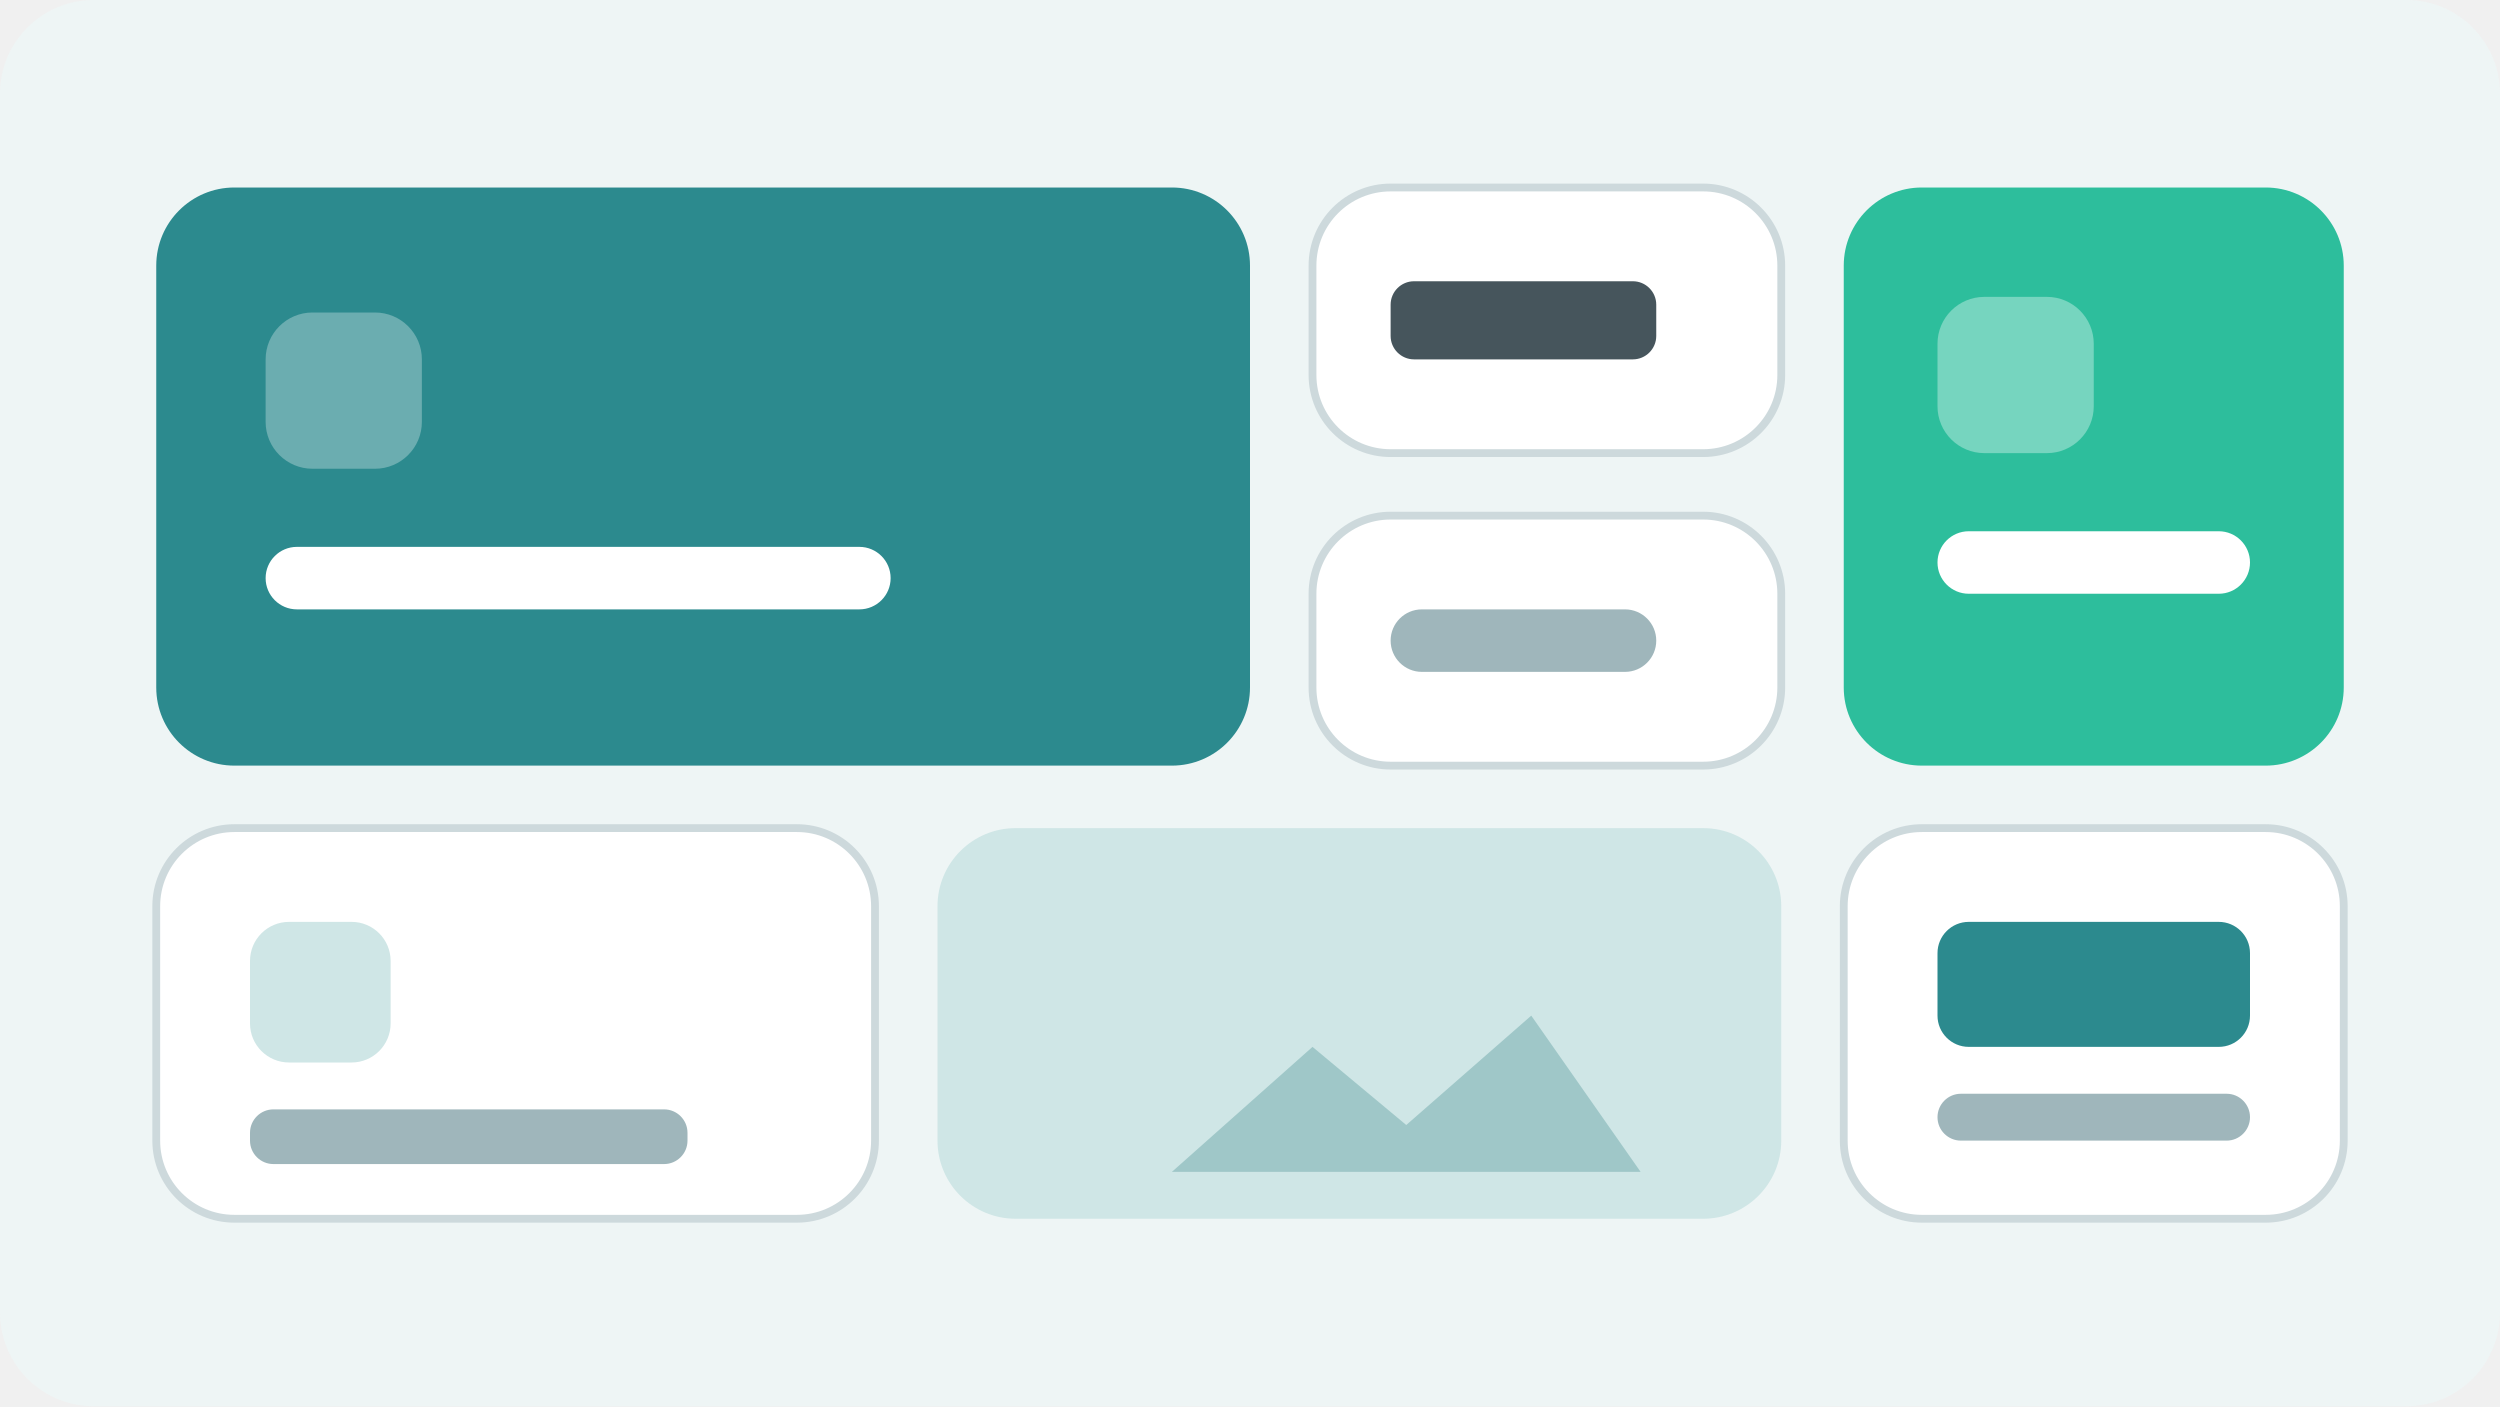
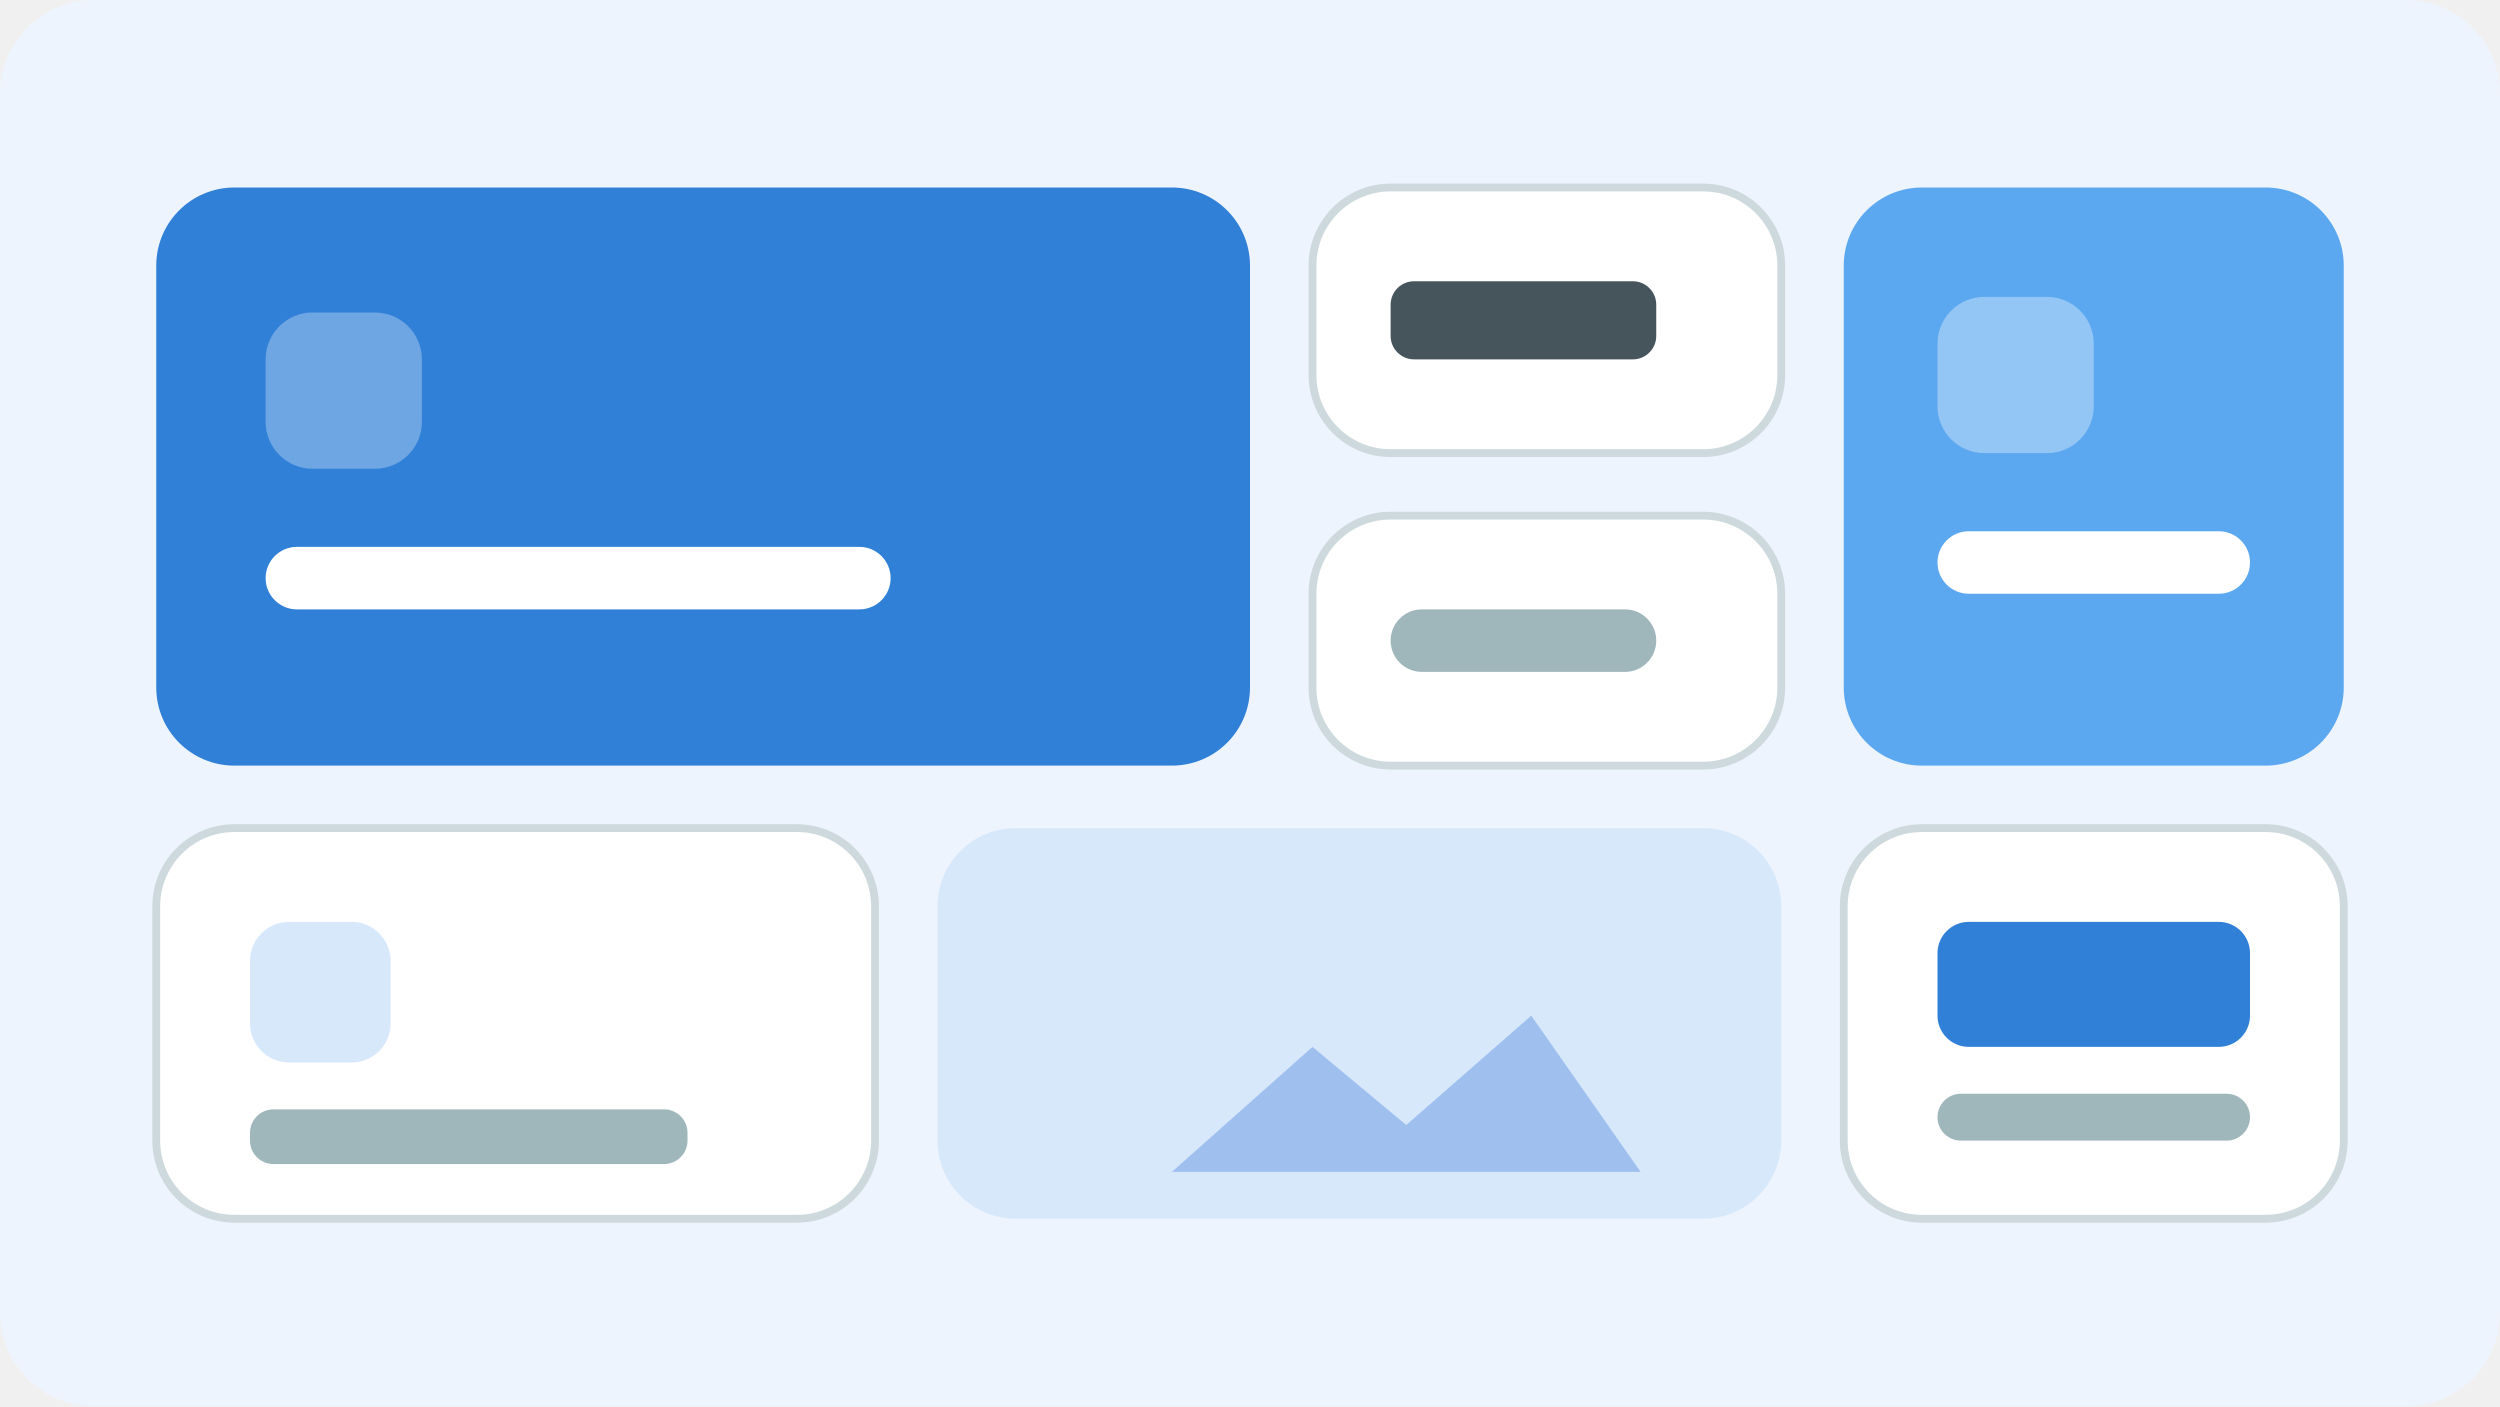
<svg xmlns="http://www.w3.org/2000/svg" viewBox="0 0 320 180" fill="none">
-   <rect width="320" height="180" rx="12" fill="#eef5f5" />
-   <rect x="20" y="24" width="140" height="74" rx="10" fill="#2c8a8e" />
+   <rect width="320" height="180" rx="12" fill="#EEF4FD" />
+   <rect x="20" y="24" width="140" height="74" rx="10" fill="#3080D8" />
  <rect x="34" y="40" width="20" height="20" rx="6" fill="#ffffff" opacity="0.3" />
  <rect x="34" y="70" width="80" height="8" rx="4" fill="#ffffff" />
  <rect x="168" y="24" width="60" height="34" rx="10" fill="#ffffff" stroke="#cdd9dc" />
  <rect x="178" y="36" width="34" height="10" rx="3" fill="#46555c" />
-   <rect x="236" y="24" width="64" height="74" rx="10" fill="#2dbe9c" />
+   <rect x="236" y="24" width="64" height="74" rx="10" fill="#5BA8F0" />
  <rect x="248" y="38" width="20" height="20" rx="6" fill="#ffffff" opacity="0.35" />
  <rect x="248" y="68" width="40" height="8" rx="4" fill="#ffffff" />
  <rect x="168" y="66" width="60" height="32" rx="10" fill="#ffffff" stroke="#cdd9dc" />
  <rect x="178" y="78" width="34" height="8" rx="4" fill="#9fb6bb" />
  <rect x="20" y="106" width="92" height="50" rx="10" fill="#ffffff" stroke="#cdd9dc" />
-   <rect x="32" y="118" width="18" height="18" rx="5" fill="#cfe6e6" />
+   <rect x="32" y="118" width="18" height="18" rx="5" fill="#D8E8FB" />
  <rect x="32" y="142" width="56" height="7" rx="3" fill="#9fb6bb" />
-   <rect x="120" y="106" width="108" height="50" rx="10" fill="#cfe6e6" />
-   <path d="M150 150l18-16 12 10 16-14 14 20z" fill="#9fc7c8" />
+   <rect x="120" y="106" width="108" height="50" rx="10" fill="#D8E8FB" />
+   <path d="M150 150l18-16 12 10 16-14 14 20z" fill="#9FC0EF" />
  <rect x="236" y="106" width="64" height="50" rx="10" fill="#ffffff" stroke="#cdd9dc" />
-   <rect x="248" y="118" width="40" height="16" rx="4" fill="#2c8a8e" />
+   <rect x="248" y="118" width="40" height="16" rx="4" fill="#3080D8" />
  <rect x="248" y="140" width="40" height="6" rx="3" fill="#9fb6bb" />
</svg>
